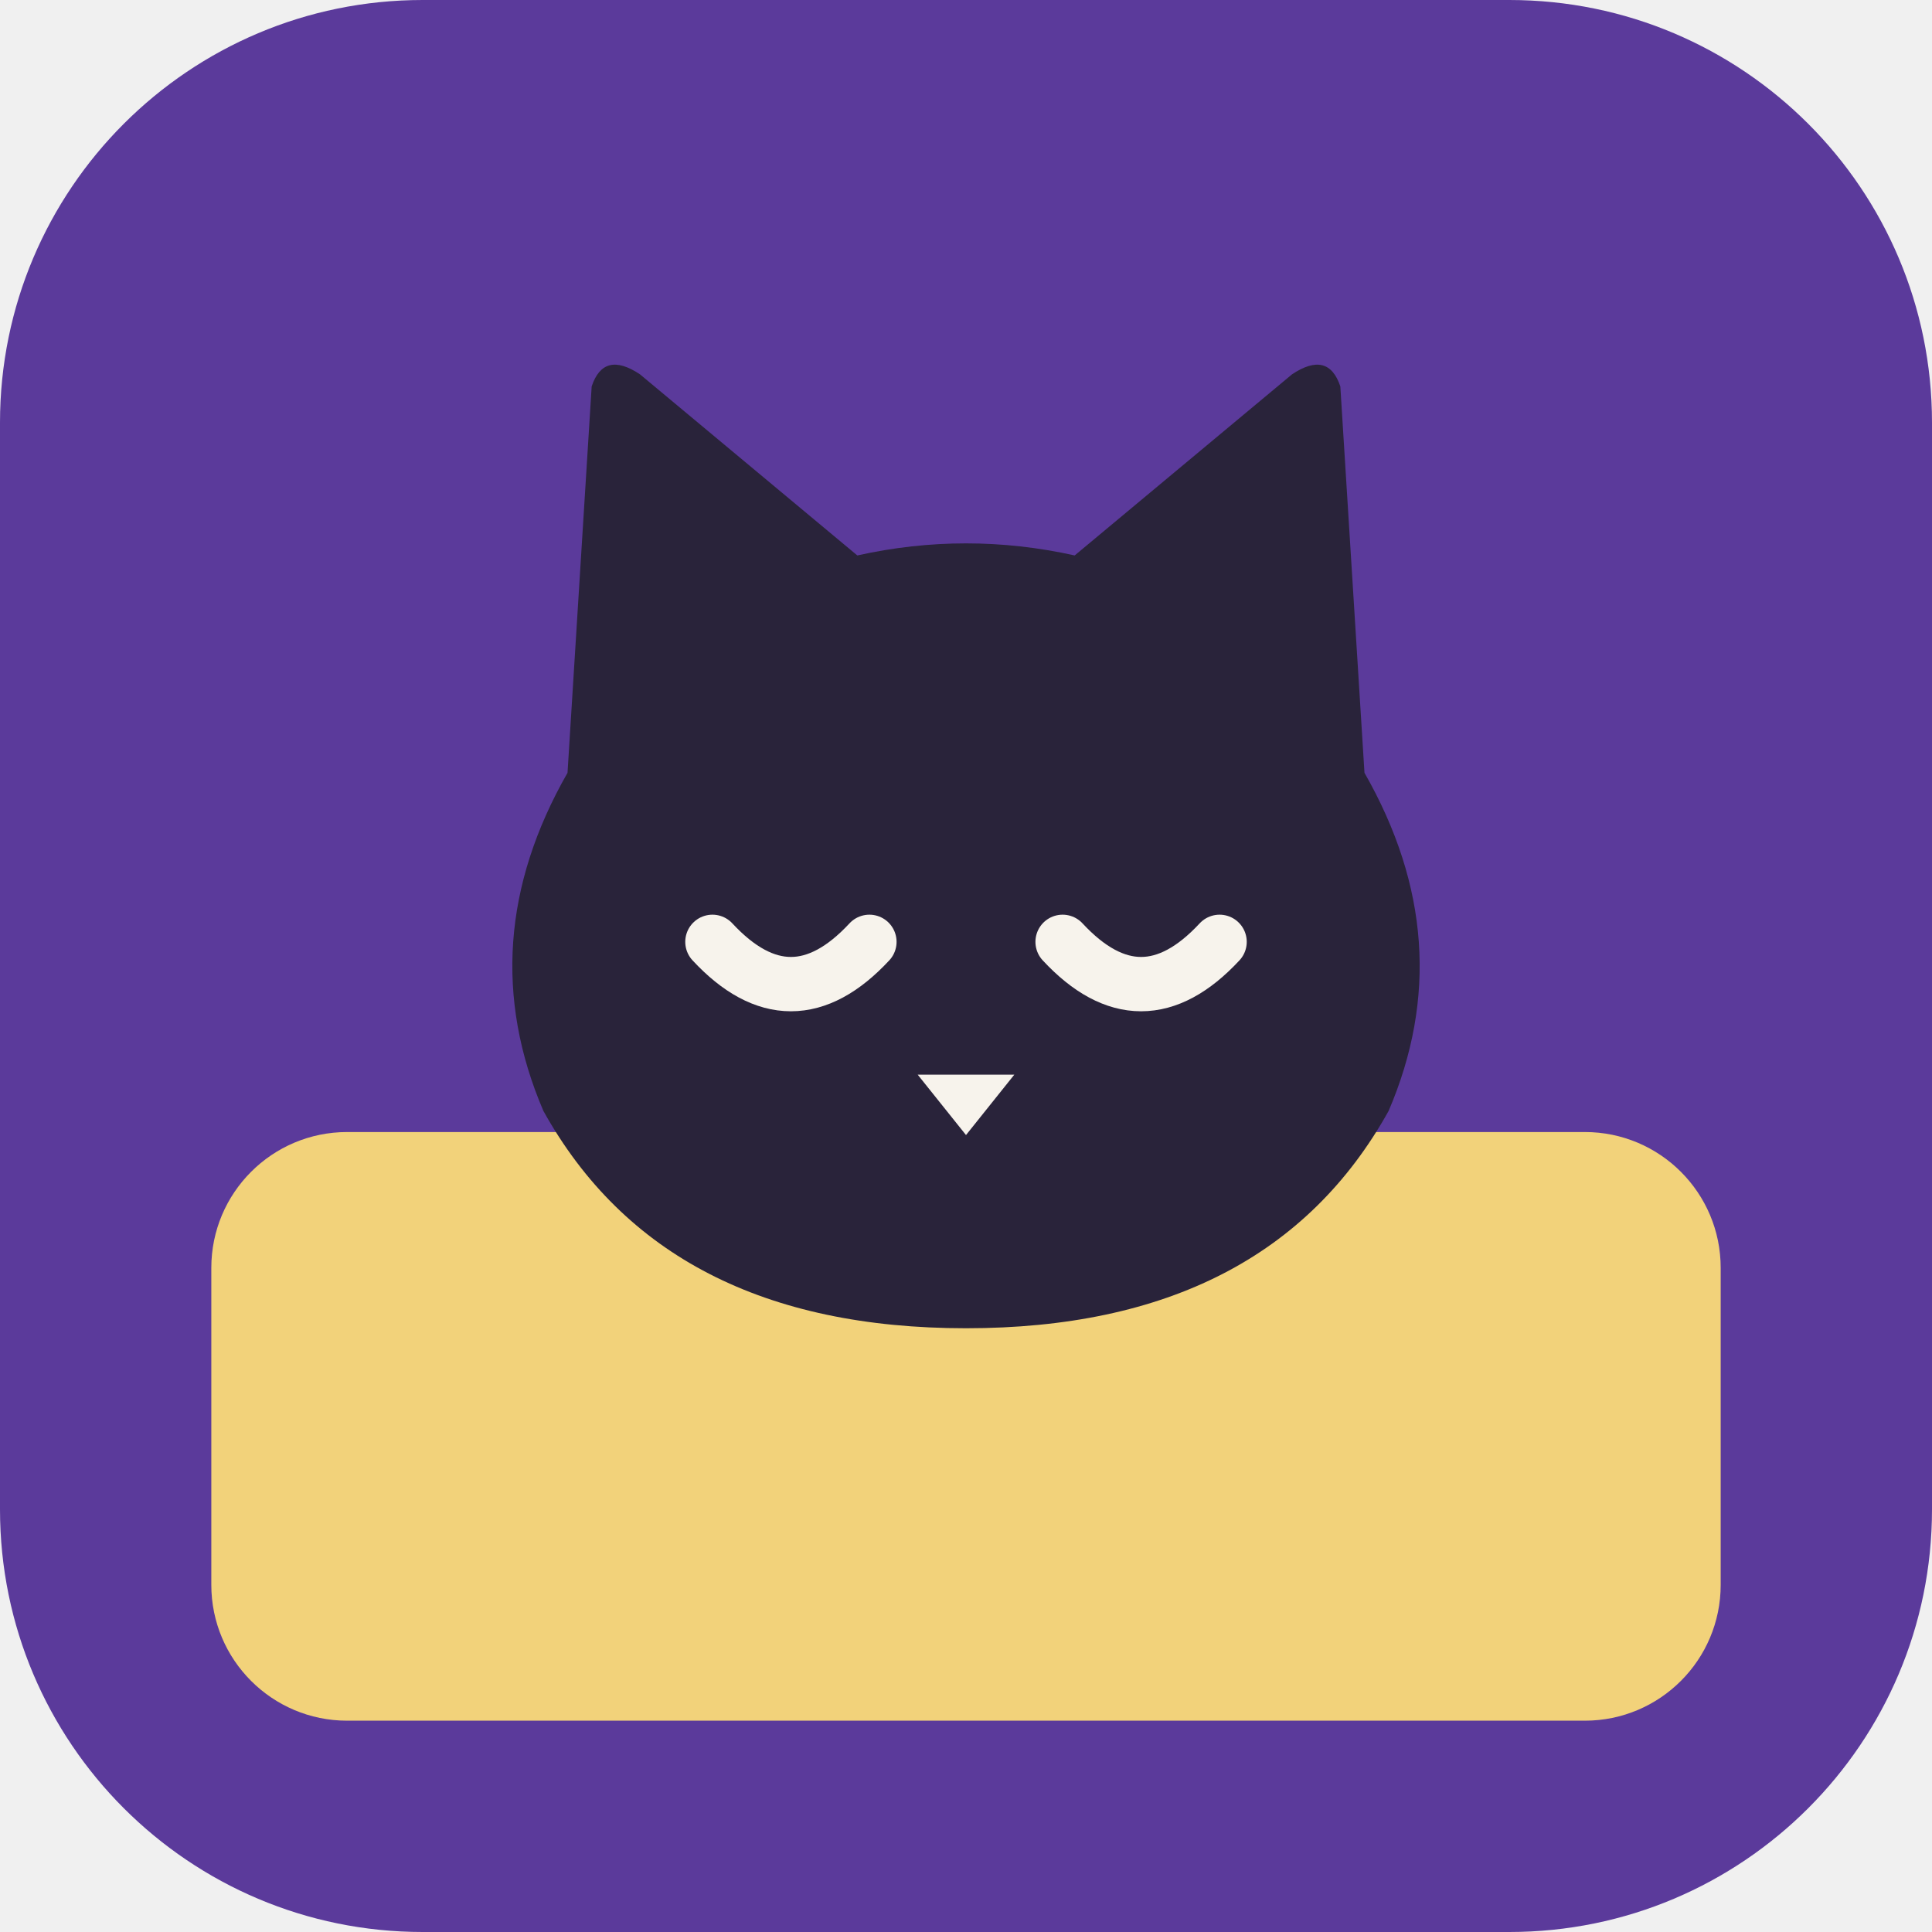
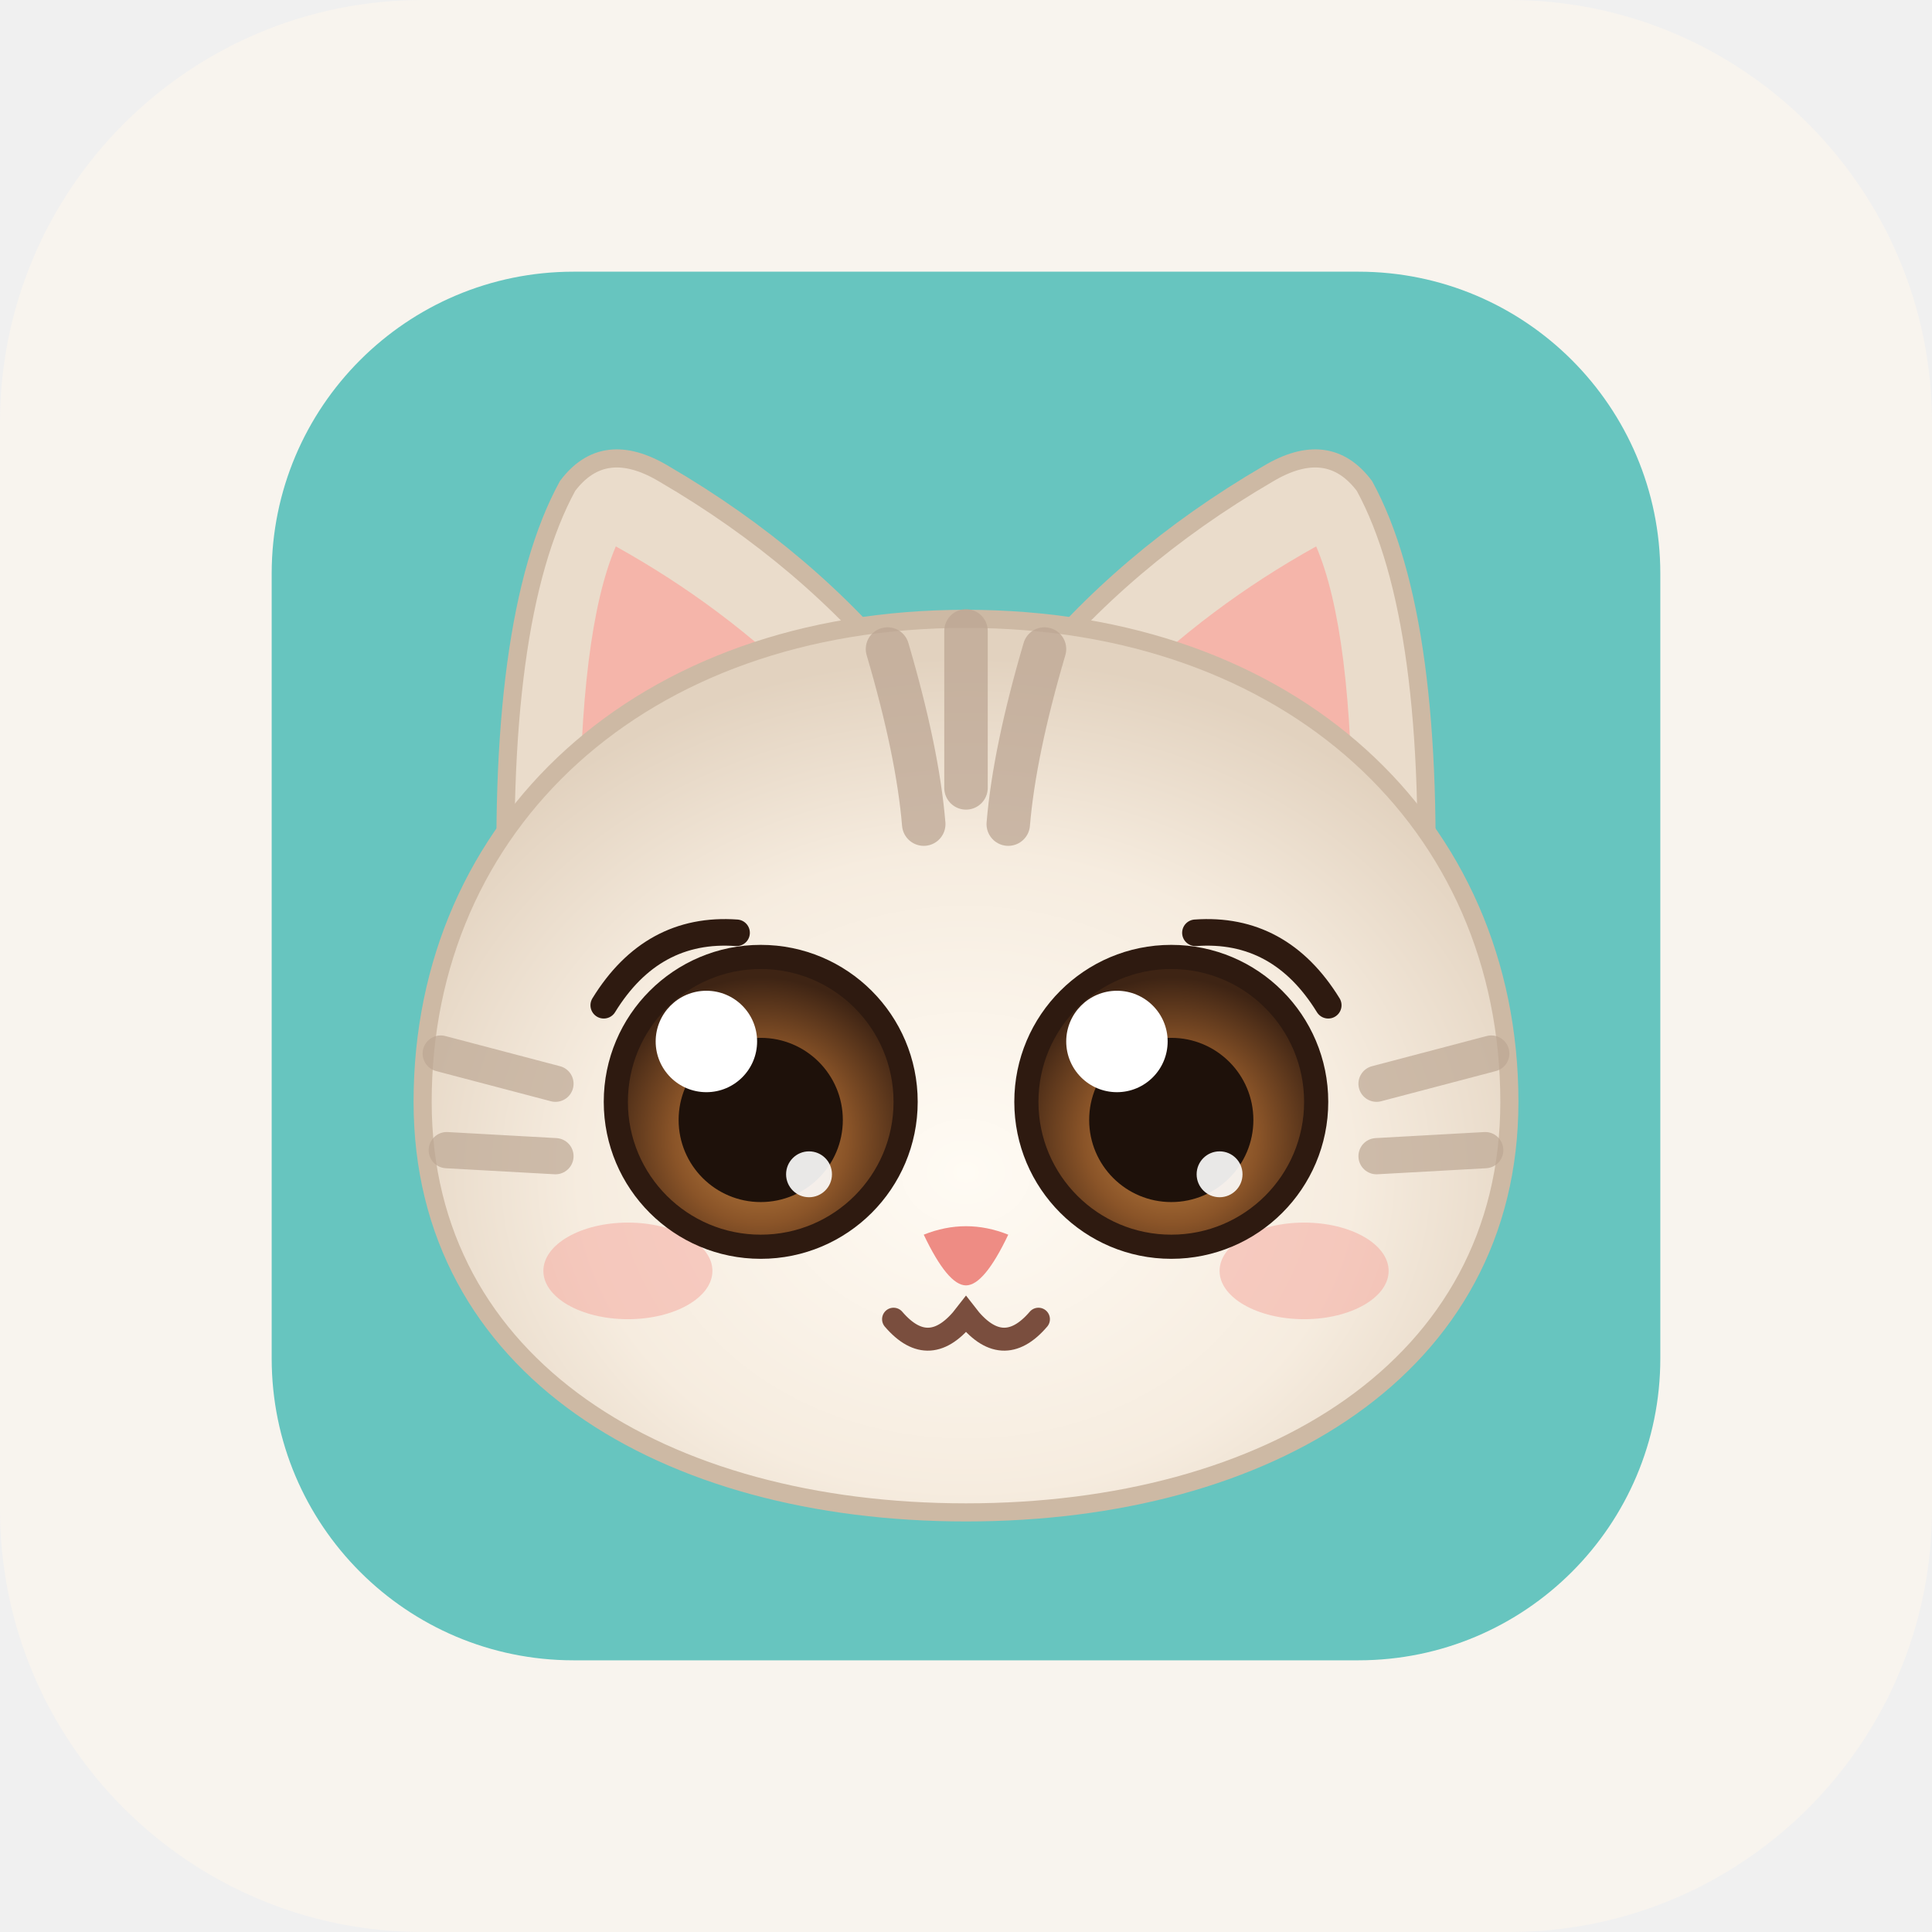
<svg xmlns="http://www.w3.org/2000/svg" viewBox="0 0 512 512">
-   <rect width="512" height="512" rx="112" fill="#5B3A9B" />
-   <rect x="56" y="300" width="400" height="156" rx="36" fill="#F2D27A" />
-   <g transform="translate(96 64) scale(3.2)">
-     <path d="M17 44 L19 12 Q20 9 23 11 L41 26 Q50 24 59 26 L77 11 Q80 9 81 12 L83 44 Q91 58 85 72 Q75 90 50 90 Q25 90 15 72 Q9 58 17 44 Z" fill="#29233A" />
-     <path d="M29 58 Q35.5 65 42 58 M58 58 Q64.5 65 71 58" stroke="#F7F3EC" stroke-width="4.5" fill="none" stroke-linecap="round" />
-     <path d="M46 69 L54 69 L50 74 Z" fill="#F7F3EC" />
+   <defs>
+     <radialGradient id="fur" cx="50%" cy="62%" r="58%">
+       <stop offset="0" stop-color="#FFFBF4" />
+       <stop offset=".62" stop-color="#F6ECDF" />
+       <stop offset="1" stop-color="#E2D2BF" />
+     </radialGradient>
+     <radialGradient id="eye" cx="50%" cy="62%" r="55%">
+       <stop offset="0" stop-color="#C98A45" />
+       <stop offset=".55" stop-color="#8A5428" />
+       <stop offset="1" stop-color="#3E2414" />
+     </radialGradient>
+   </defs>
+   <rect width="512" height="512" rx="112" fill="#F8F4EE" />
+   <rect x="72" y="72" width="368" height="368" rx="80" fill="#67C5BF" />
+   <g transform="translate(96 100) scale(3.2)">
+     <path d="M12 46 Q11 20 17 9 Q20 5 25 8 Q37 15 45 25 Z" fill="#EADCCB" stroke="#CDB9A4" stroke-width="1.5" stroke-linejoin="round" />
+     <path d="M88 46 Q89 20 83 9 Q80 5 75 8 Q63 15 55 25 Z" fill="#EADCCB" stroke="#CDB9A4" stroke-width="1.5" stroke-linejoin="round" />
+     <path d="M18 38 Q18 21 21 14 Q30 19 37 26 Z" fill="#F5B5AA" />
+     <path d="M82 38 Q82 21 79 14 Q70 19 63 26 Z" fill="#F5B5AA" />
+     <path d="M50 20 C77 20 95 37 95 60 C95 82 75 94 50 94 C25 94 5 82 5 60 C5 37 23 20 50 20 Z" fill="url(#fur)" stroke="#CDB9A4" stroke-width="1.5" />
+     <path d="M43.5 22.5 Q46 31 46.5 37 M50 21 L50 34 M56.5 22.5 Q54 31 53.5 37" stroke="#BCA693" stroke-width="3.6" stroke-linecap="round" fill="none" opacity=".75" />
+     <path d="M6.5 56 L16 58.5 M7 64 L16 64.5 M93.5 56 L84 58.5 M93 64 L84 64.5" stroke="#BCA693" stroke-width="3" stroke-linecap="round" fill="none" opacity=".7" />
+     <ellipse cx="22" cy="74" rx="7" ry="4" fill="#F4A39A" opacity=".5" />
+     <ellipse cx="78" cy="74" rx="7" ry="4" fill="#F4A39A" opacity=".5" />
+     <circle cx="33" cy="60" r="12" fill="url(#eye)" stroke="#2E1A10" stroke-width="2" />
+     <circle cx="33" cy="61.5" r="6.8" fill="#1E110A" />
+     <circle cx="28.5" cy="55" r="4.2" fill="#fff" />
+     <circle cx="37" cy="66" r="1.9" fill="#fff" opacity=".9" />
+     <circle cx="67" cy="60" r="12" fill="url(#eye)" stroke="#2E1A10" stroke-width="2" />
+     <circle cx="67" cy="61.5" r="6.8" fill="#1E110A" />
+     <circle cx="62.5" cy="55" r="4.2" fill="#fff" />
+     <circle cx="71" cy="66" r="1.9" fill="#fff" opacity=".9" />
+     <path d="M20 52 Q24 45.5 31 46 M80 52 Q76 45.5 69 46" stroke="#2E1A10" stroke-width="2.2" stroke-linecap="round" fill="none" />
+     <path d="M46.5 71 Q50 69.6 53.5 71 Q51.5 75.2 50 75.2 Q48.5 75.2 46.5 71 Z" fill="#EE8C84" />
+     <path d="M44 78 Q47 81.5 50 77.6 Q53 81.5 56 78" stroke="#7A4E3E" stroke-width="1.9" stroke-linecap="round" fill="none" />
  </g>
</svg>
